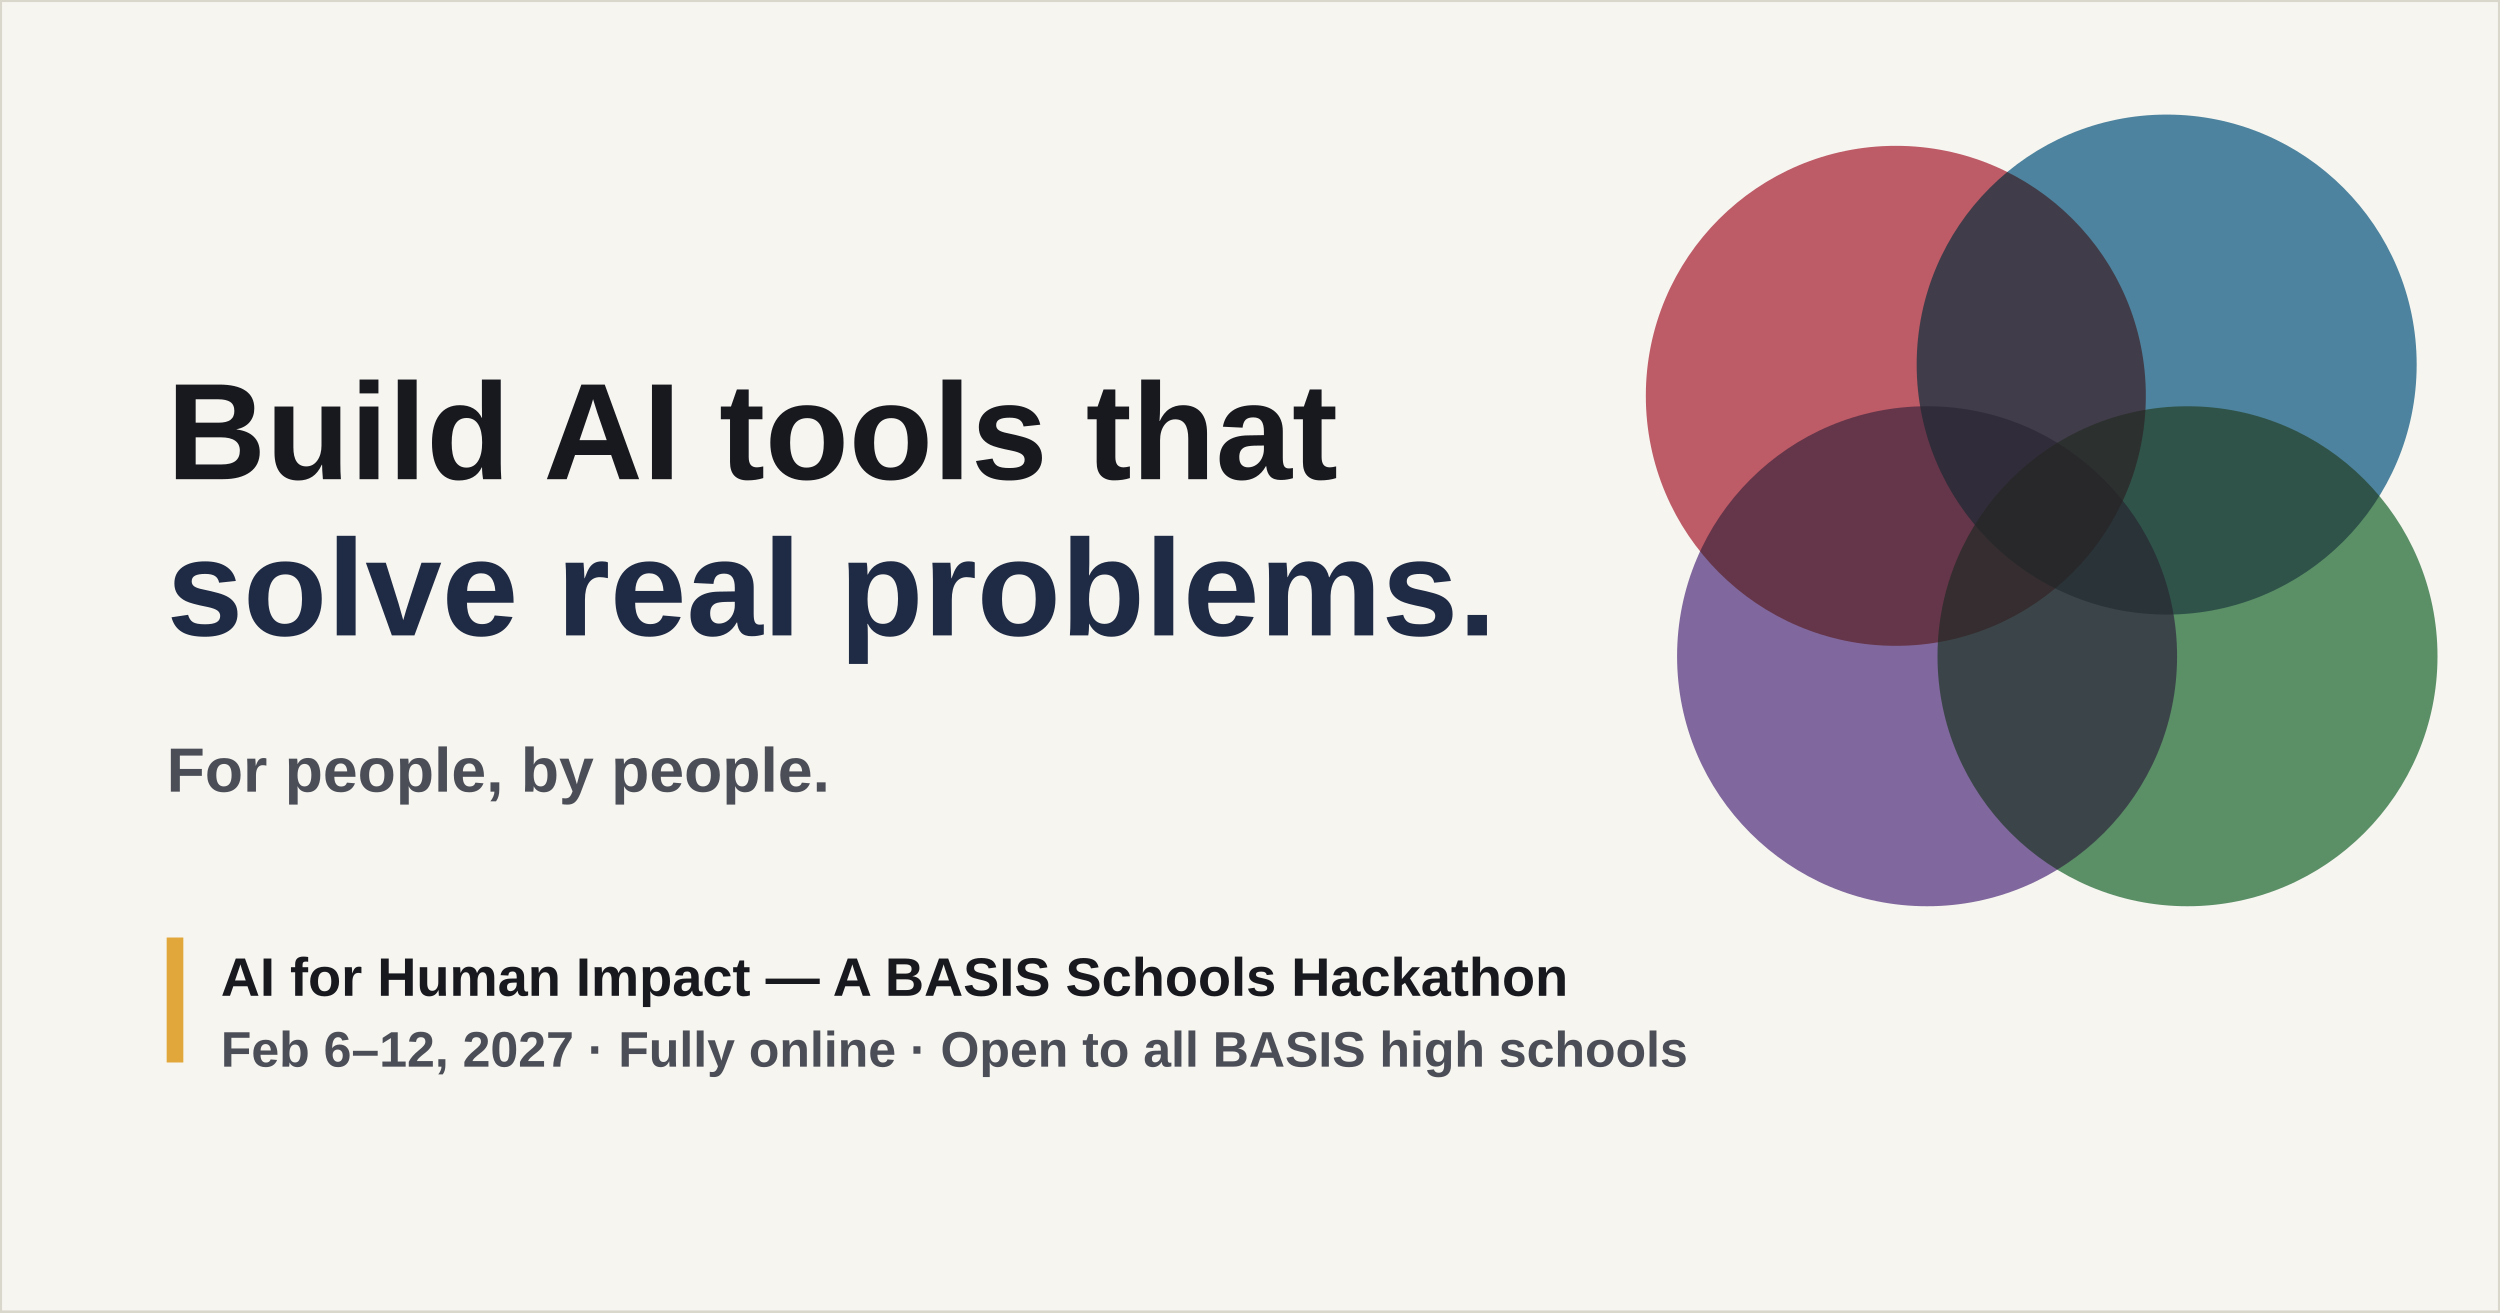
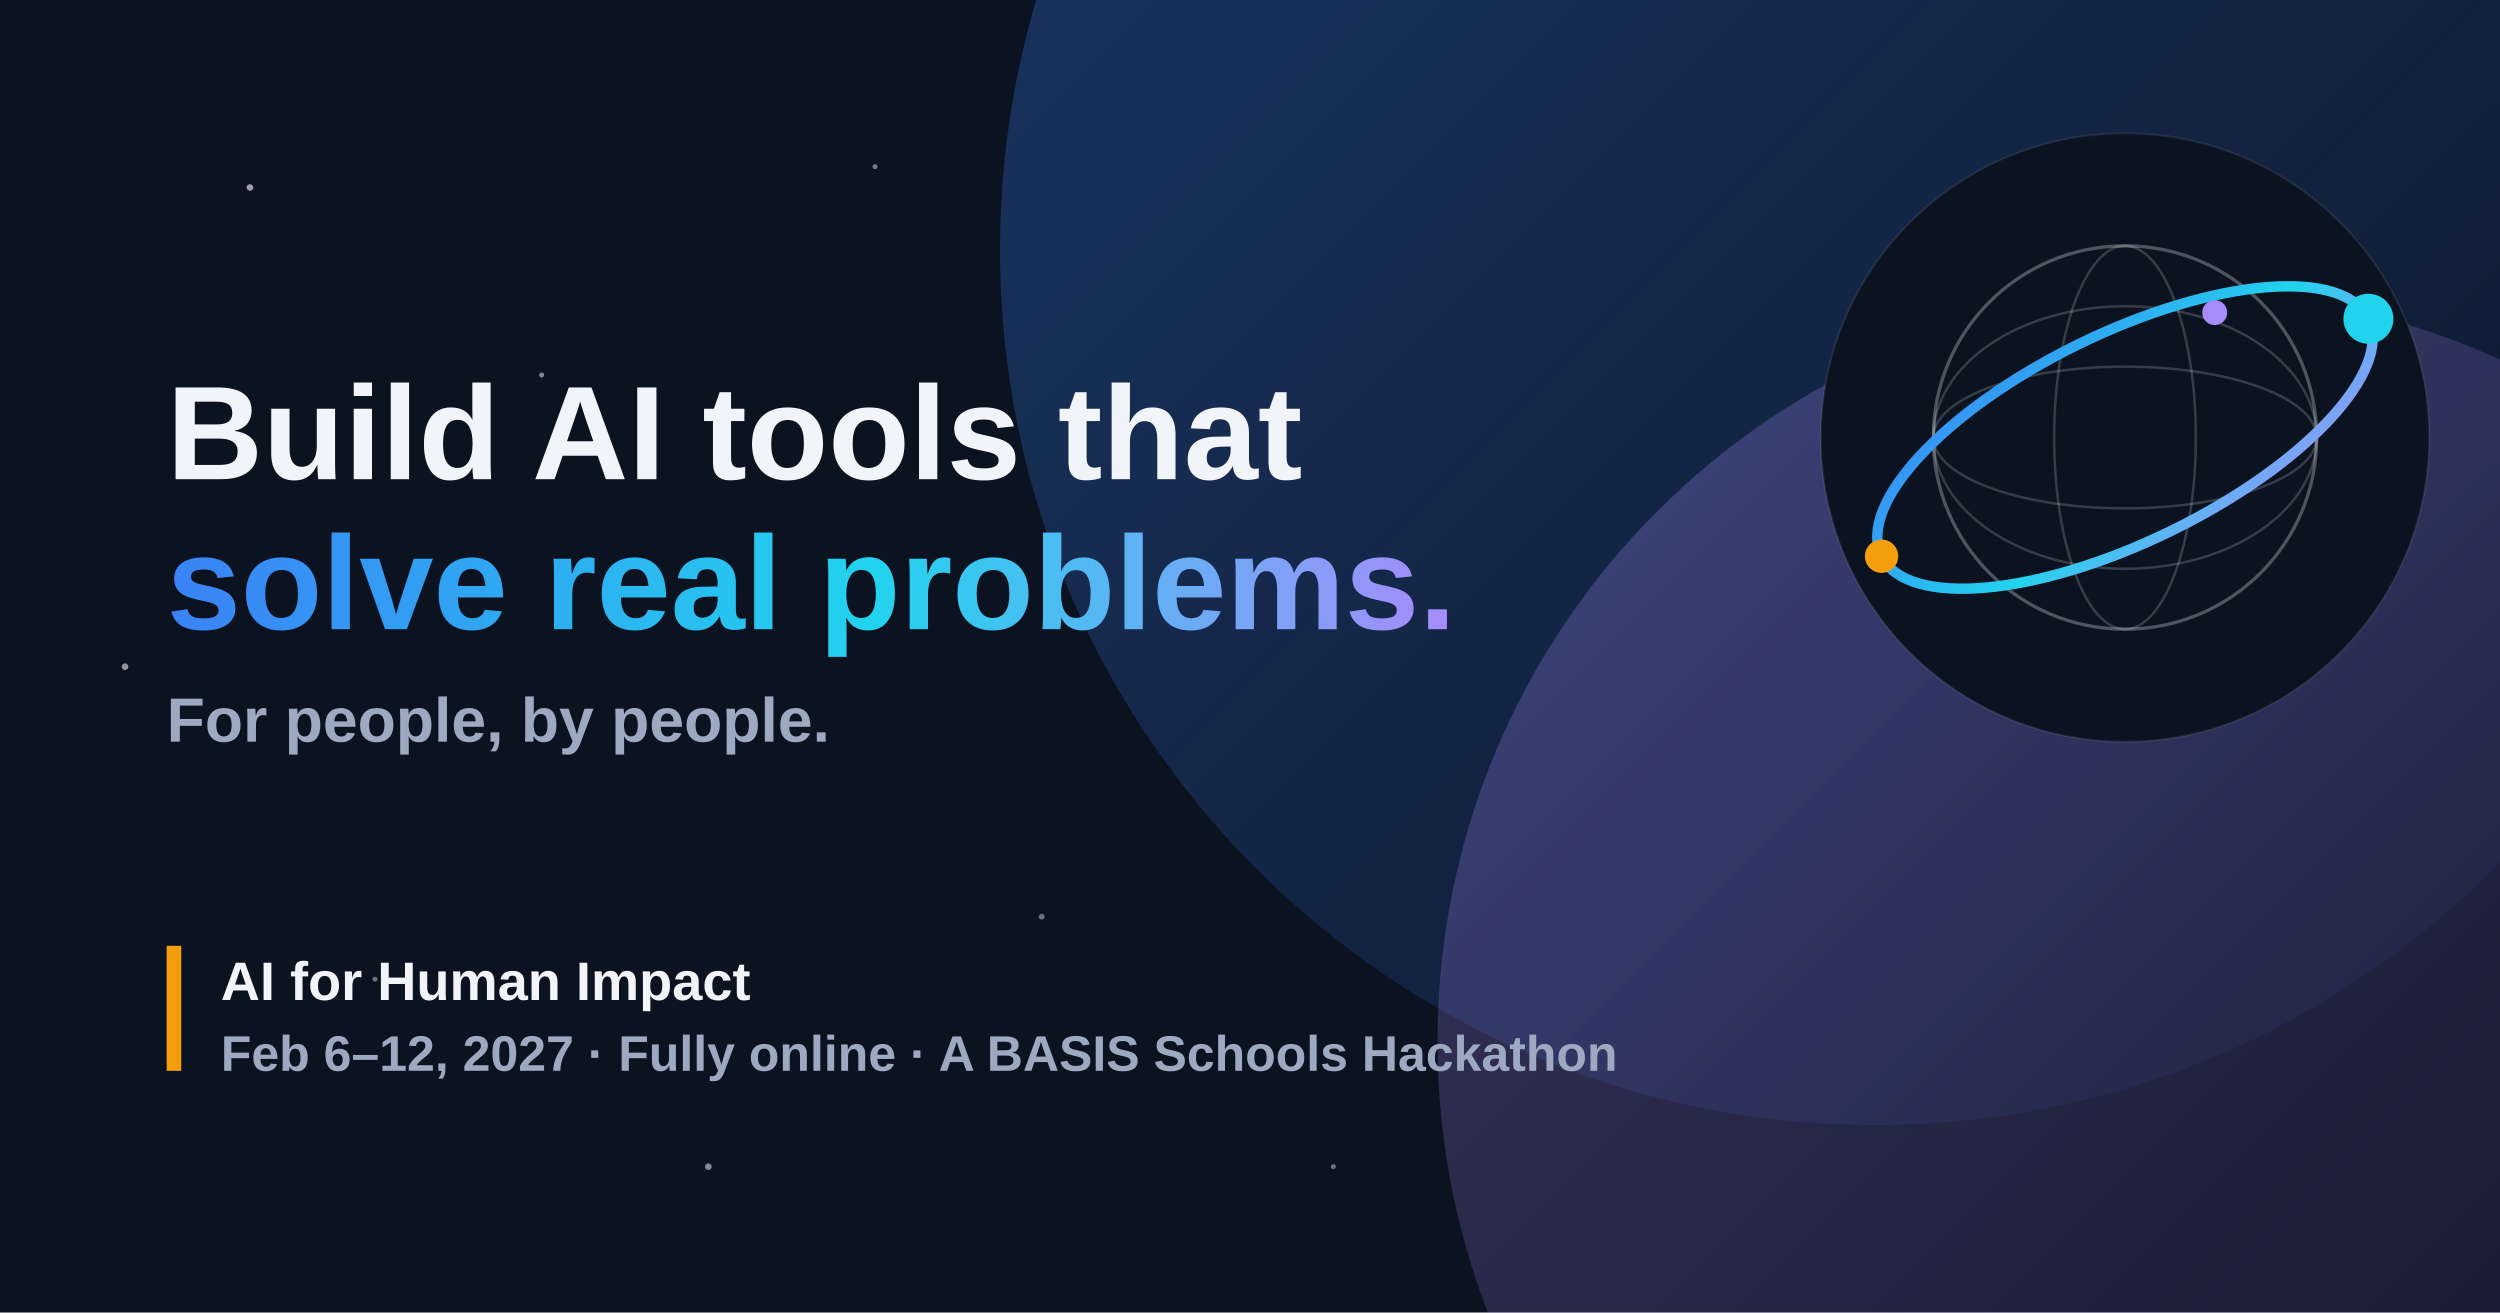
<svg xmlns="http://www.w3.org/2000/svg" viewBox="0 0 1200 630" width="1200" height="630">
  <defs>
    <style>
      .title{ font-family:Arial, 'Helvetica Neue', sans-serif; font-weight:800; }
      .sub{ font-family:Arial, 'Helvetica Neue', sans-serif; font-weight:600; }
    </style>
+     <linearGradient id="bgGlow1" cx="50%" cy="50%" x1="0" y1="0" x2="1" y2="1">
+       <stop offset="0%" stop-color="#3B82F6" stop-opacity="0.35" />
+       <stop offset="100%" stop-color="#3B82F6" stop-opacity="0" />
+     </linearGradient>
+     <linearGradient id="bgGlow2" x1="0" y1="0" x2="1" y2="1">
+       <stop offset="0%" stop-color="#A78BFA" stop-opacity="0.30" />
+       <stop offset="100%" stop-color="#A78BFA" stop-opacity="0" />
+     </linearGradient>
+     <linearGradient id="markGrad" x1="0" y1="0" x2="1" y2="1">
+       <stop offset="0%" stop-color="#3B82F6" />
+       <stop offset="55%" stop-color="#22D3EE" />
+       <stop offset="100%" stop-color="#A78BFA" />
+     </linearGradient>
+     <linearGradient id="textGrad" x1="0" y1="0" x2="1" y2="0">
+       <stop offset="0%" stop-color="#3B82F6" />
+       <stop offset="55%" stop-color="#22D3EE" />
+       <stop offset="100%" stop-color="#A78BFA" />
+     </linearGradient>
  </defs>
-   <rect width="1200" height="630" fill="#F6F5F0" />
-   <rect width="1200" height="630" fill="none" stroke="#D9D6CB" stroke-width="2" />
-   <g opacity="0.85" transform="translate(760,60)">
-     <circle cx="150" cy="130" r="120" fill="#B33F4E" style="mix-blend-mode:multiply" />
-     <circle cx="280" cy="115" r="120" fill="#2F6F8F" style="mix-blend-mode:multiply" />
-     <circle cx="165" cy="255" r="120" fill="#6B4E8E" style="mix-blend-mode:multiply" />
-     <circle cx="290" cy="255" r="120" fill="#3F7D4E" style="mix-blend-mode:multiply" />
+   <rect width="1200" height="630" fill="#0B1220" />
+   <circle cx="900" cy="120" r="420" fill="url(#bgGlow1)" />
+   <circle cx="1050" cy="500" r="360" fill="url(#bgGlow2)" />
+   <g fill="#FFFFFF">
+     <circle cx="120" cy="90" r="1.6" opacity="0.6" />
+     <circle cx="260" cy="180" r="1.2" opacity="0.5" />
+     <circle cx="60" cy="320" r="1.6" opacity="0.55" />
+     <circle cx="180" cy="470" r="1.2" opacity="0.4" />
+     <circle cx="340" cy="560" r="1.6" opacity="0.5" />
+     <circle cx="420" cy="80" r="1.2" opacity="0.45" />
+     <circle cx="500" cy="440" r="1.4" opacity="0.4" />
+     <circle cx="640" cy="560" r="1.2" opacity="0.4" />
  </g>
-   <text x="80" y="230" class="title" font-size="66" fill="#17191F">Build AI tools that</text>
-   <text x="80" y="305" class="title" font-size="66" fill="#1F2A44">solve real problems.</text>
-   <text x="80" y="380" class="sub" font-size="30" fill="#4B4E57">For people, by people.</text>
-   <rect x="80" y="450" width="8" height="60" fill="#E2A73B" />
-   <text x="106" y="478" class="sub" font-size="26" fill="#17191F">AI for Human Impact — A BASIS Schools Hackathon</text>
-   <text x="106" y="512" class="sub" font-size="24" fill="#4B4E57">Feb 6–12, 2027 · Fully online · Open to all BASIS high schools</text>
+   <rect x="80" y="454" width="7" height="60" fill="#F59E0B" />
+   <text x="106" y="480" class="sub" font-size="26" fill="#F1F5F9">AI for Human Impact</text>
+   <text x="106" y="514" class="sub" font-size="24" fill="#9CA9C0">Feb 6–12, 2027 · Fully online · A BASIS Schools Hackathon</text>
+   <text x="80" y="230" class="title" font-size="64" fill="#F1F5F9">Build AI tools that</text>
+   <text x="80" y="302" class="title" font-size="64" fill="url(#textGrad)">solve real problems.</text>
+   <text x="80" y="356" class="sub" font-size="30" fill="#9CA9C0">For people, by people.</text>
+   <g transform="translate(870,60)">
+     <circle cx="150" cy="150" r="146" fill="#0B1220" stroke="rgba(255,255,255,0.08)" />
+     <circle cx="150" cy="150" r="92" fill="none" stroke="rgba(255,255,255,0.28)" stroke-width="1.6" />
+     <ellipse cx="150" cy="150" rx="92" ry="34" fill="none" stroke="rgba(255,255,255,0.18)" stroke-width="1.2" />
+     <ellipse cx="150" cy="150" rx="92" ry="63" fill="none" stroke="rgba(255,255,255,0.18)" stroke-width="1.2" />
+     <ellipse cx="150" cy="150" rx="34" ry="92" fill="none" stroke="rgba(255,255,255,0.18)" stroke-width="1.2" />
+     <g transform="rotate(-26 150 150)">
+       <ellipse cx="150" cy="150" rx="130" ry="50" fill="none" stroke="url(#markGrad)" stroke-width="5" />
+       <circle cx="280" cy="150" r="12" fill="#22D3EE" />
+       <circle cx="20" cy="150" r="8" fill="#F59E0B" />
+       <circle cx="215" cy="115" r="6" fill="#A78BFA" />
+     </g>
+   </g>
</svg>
